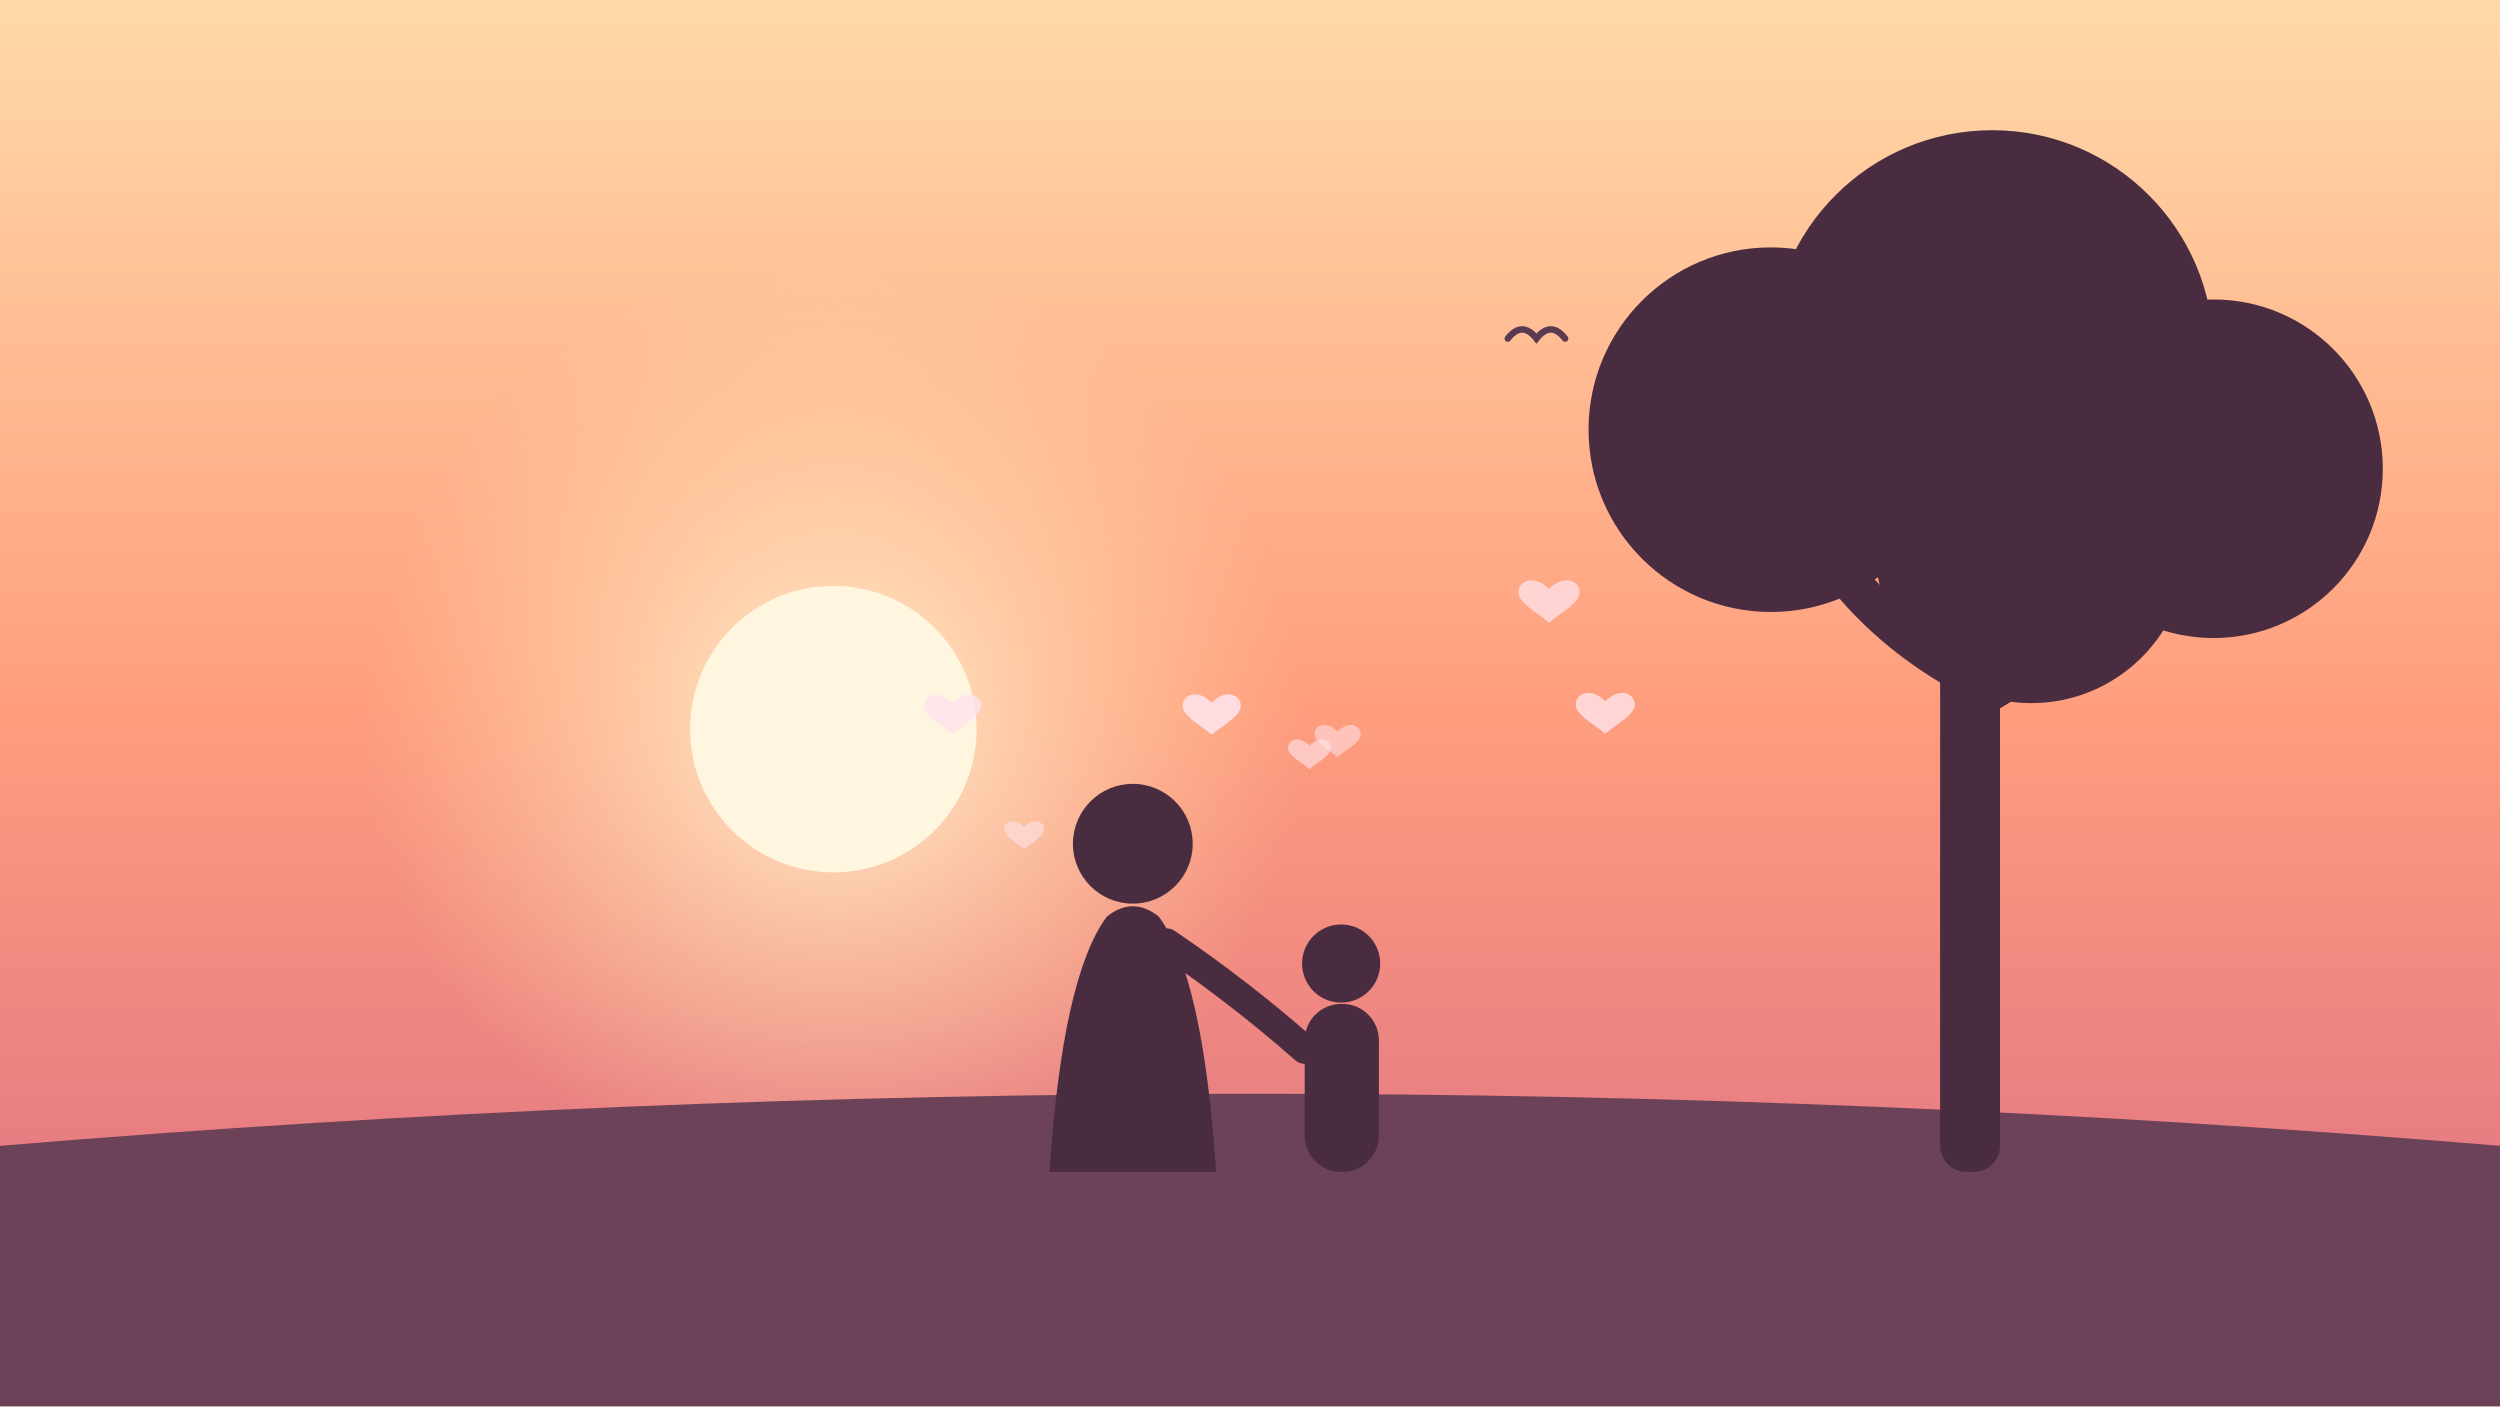
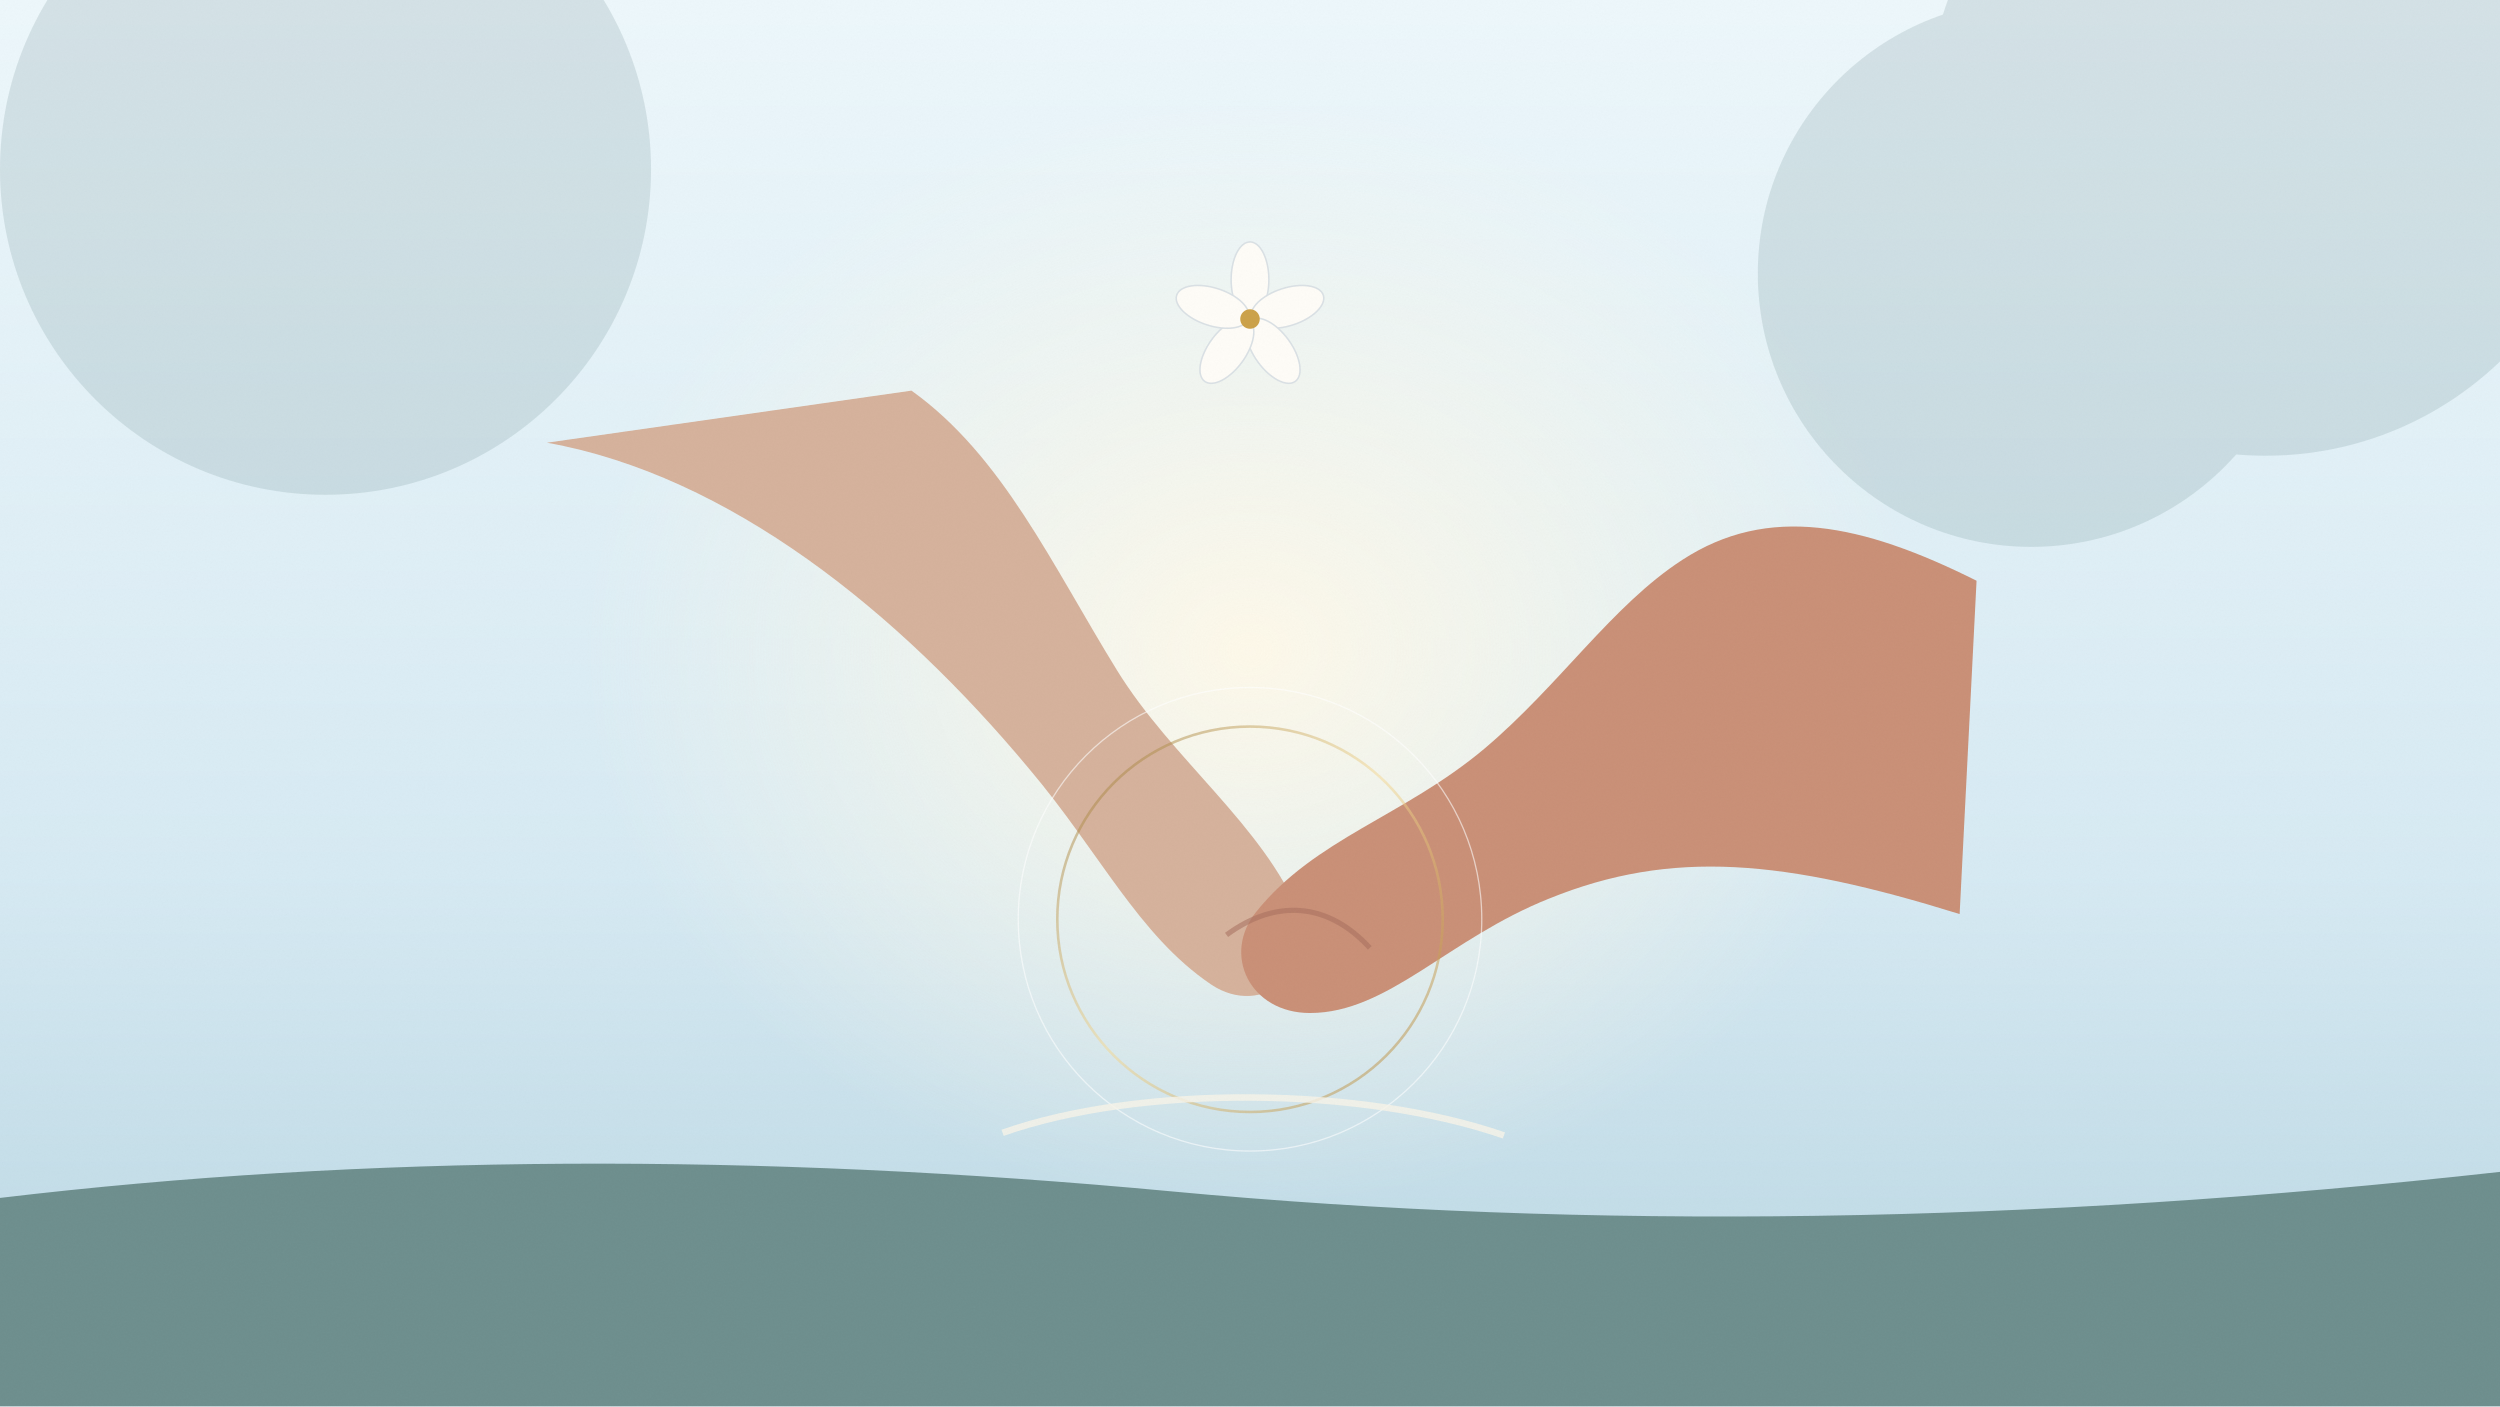
<svg xmlns="http://www.w3.org/2000/svg" viewBox="0 0 1920 1080">
  <defs>
-     <linearGradient id="sky2" x1="0" y1="0" x2="0" y2="1">
-       <stop offset="0" stop-color="#FFD9A8" />
-       <stop offset="0.5" stop-color="#FF9E7E" />
-       <stop offset="1" stop-color="#D96A85" />
+     <filter id="grain" x="-10%" y="-10%" width="120%" height="120%">
+       <feTurbulence type="fractalNoise" baseFrequency=".72" numOctaves="3" seed="12" />
+       <feColorMatrix type="saturate" values="0" />
+     </filter>
+     <filter id="soft" x="-80%" y="-80%" width="260%" height="260%">
+       <feGaussianBlur stdDeviation="28" />
+     </filter>
+     <filter id="glow" x="-120%" y="-120%" width="340%" height="340%">
+       <feGaussianBlur stdDeviation="13" result="b" />
+       <feMerge>
+         <feMergeNode in="b" />
+         <feMergeNode in="SourceGraphic" />
+       </feMerge>
+     </filter>
+     <linearGradient id="gold" x1="0" y1="0" x2="1" y2="1">
+       <stop offset="0" stop-color="#8D6828" />
+       <stop offset=".48" stop-color="#F5D994" />
+       <stop offset="1" stop-color="#A97B2D" />
    </linearGradient>
-     <radialGradient id="glow2">
-       <stop offset="0" stop-color="#FFF3D6" stop-opacity="0.95" />
-       <stop offset="1" stop-color="#FFE0A8" stop-opacity="0" />
+     <linearGradient id="mSky" x1="0" y1="0" x2="0" y2="1">
+       <stop offset="0" stop-color="#EDF7FB" />
+       <stop offset=".62" stop-color="#D6EAF3" />
+       <stop offset="1" stop-color="#B8D5E2" />
+     </linearGradient>
+     <radialGradient id="mLight">
+       <stop stop-color="#FFF9E9" stop-opacity=".96" />
+       <stop offset="1" stop-color="#FFF9E9" stop-opacity="0" />
    </radialGradient>
  </defs>
-   <rect width="1920" height="1080" fill="url(#sky2)" />
-   <circle cx="640" cy="560" r="360" fill="url(#glow2)" />
-   <circle cx="640" cy="560" r="110" fill="#FFF6DF" />
-   <path d="M1158,260 Q1169,246 1180,260 Q1191,246 1202,260" stroke="#5A3A50" stroke-width="5" fill="none" stroke-linecap="round" />
-   <path d="M1308,210 Q1319,196 1330,210 Q1341,196 1352,210" stroke="#5A3A50" stroke-width="5" fill="none" stroke-linecap="round" />
-   <path d="M1438,300 Q1449,286 1460,300 Q1471,286 1482,300" stroke="#5A3A50" stroke-width="5" fill="none" stroke-linecap="round" />
-   <path d="M0,880 Q960,800 1920,880 V1080 H0 Z" fill="#6B4258" />
-   <g fill="#4A2C40">
-     <rect x="1490" y="500" width="46" height="400" rx="20" />
-     <path d="M1513,520 Q1420,470 1380,380" stroke="#4A2C40" stroke-width="30" fill="none" stroke-linecap="round" />
-     <path d="M1513,540 Q1620,480 1680,400" stroke="#4A2C40" stroke-width="30" fill="none" stroke-linecap="round" />
-     <circle cx="1360" cy="330" r="140" />
-     <circle cx="1530" cy="270" r="170" />
-     <circle cx="1700" cy="360" r="130" />
-     <circle cx="1560" cy="420" r="120" />
+   <rect width="1920" height="1080" fill="url(#mSky)" />
+   <ellipse cx="960" cy="500" rx="510" ry="430" fill="url(#mLight)" />
+   <g opacity=".16" fill="#486F72">
+     <circle cx="1740" cy="90" r="260" />
+     <circle cx="1560" cy="210" r="210" />
+     <circle cx="250" cy="130" r="250" />
  </g>
-   <g fill="#4A2C40">
-     <circle cx="870" cy="648" r="46" />
-     <path d="M806,900 Q816,750 850,704 Q870,688 890,704 Q924,750 934,900 Z" />
-     <path d="M896,724 Q952,762 1002,806" stroke="#4A2C40" stroke-width="22" fill="none" stroke-linecap="round" />
+   <path d="M0 920 Q420 870 900 915 T1920 900V1080H0Z" fill="#6D8E8D" />
+   <path d="M420 340 C560 365 690 470 790 590 C845 655 874 718 930 756 C970 783 1015 744 998 702 C970 634 900 583 858 515 C808 434 770 350 700 300Z" fill="#D5B19B" />
+   <path d="M1505 702 C1370 660 1284 652 1190 690 C1112 721 1066 778 1006 778 C960 778 938 733 965 700 C1010 644 1078 627 1140 575 C1198 526 1238 465 1292 430 C1358 387 1430 402 1518 446Z" fill="#C98F76" />
+   <path d="M942 718 C980 690 1020 693 1052 728" fill="none" stroke="#A66E5C" stroke-width="4" opacity=".55" />
+   <circle cx="960" cy="706" r="148" fill="none" stroke="url(#gold)" stroke-width="2" opacity=".52" />
+   <circle cx="960" cy="706" r="178" fill="none" stroke="#FFFFFF" stroke-width="1" opacity=".58" />
+   <path d="M770 870 C875 833 1045 834 1155 872" fill="none" stroke="#F8F4E8" stroke-width="5" opacity=".8" />
+   <g transform="translate(960 245) rotate(0)" opacity="0.92">
+     <ellipse cy="-30.2" rx="14.5" ry="29.0" fill="#FFFDF7" stroke="#D7DEE3" stroke-width="1.2" transform="rotate(0)" />
+     <ellipse cy="-30.2" rx="14.5" ry="29.0" fill="#FFFDF7" stroke="#D7DEE3" stroke-width="1.2" transform="rotate(72)" />
+     <ellipse cy="-30.2" rx="14.5" ry="29.0" fill="#FFFDF7" stroke="#D7DEE3" stroke-width="1.2" transform="rotate(144)" />
+     <ellipse cy="-30.2" rx="14.5" ry="29.0" fill="#FFFDF7" stroke="#D7DEE3" stroke-width="1.2" transform="rotate(216)" />
+     <ellipse cy="-30.2" rx="14.5" ry="29.0" fill="#FFFDF7" stroke="#D7DEE3" stroke-width="1.2" transform="rotate(288)" />
+     <circle r="7.5" fill="#C89A3A" />
  </g>
-   <g transform="translate(1030,900)" fill="#4A2C40">
-     <rect x="-28" y="-129" width="57" height="129" rx="28" />
-     <circle cx="0" cy="-160" r="30" />
-   </g>
-   <path d="M1002,806 Q1012,812 1022,822" stroke="#4A2C40" stroke-width="18" fill="none" stroke-linecap="round" />
-   <path transform="translate(1005.673,566.7862) scale(16.47675)" opacity="0.619" fill="#FFE3EC" d="M0,0.35 C-0.5,-0.15 -1,0.1 -1,0.45 C-1,0.8 -0.5,1.05 0,1.45 C0.5,1.05 1,0.8 1,0.45 C1,0.1 0.5,-0.15 0,0.35 Z" />
-   <path transform="translate(1232.79,530.5869) scale(22.67512)" opacity="0.799" fill="#FFE3EC" d="M0,0.35 C-0.5,-0.15 -1,0.1 -1,0.45 C-1,0.8 -0.5,1.05 0,1.45 C0.5,1.05 1,0.8 1,0.45 C1,0.1 0.5,-0.15 0,0.35 Z" />
-   <path transform="translate(731.4409,531.8862) scale(22.04561)" opacity="0.841" fill="#FFE3EC" d="M0,0.35 C-0.5,-0.15 -1,0.1 -1,0.45 C-1,0.8 -0.5,1.05 0,1.45 C0.5,1.05 1,0.8 1,0.45 C1,0.1 0.5,-0.15 0,0.35 Z" />
-   <path transform="translate(786.588,629.8025) scale(15.28178)" opacity="0.574" fill="#FFE3EC" d="M0,0.35 C-0.5,-0.15 -1,0.1 -1,0.45 C-1,0.8 -0.5,1.05 0,1.45 C0.5,1.05 1,0.8 1,0.45 C1,0.1 0.5,-0.15 0,0.35 Z" />
-   <path transform="translate(1027.269,555.5553) scale(17.76326)" opacity="0.548" fill="#FFE3EC" d="M0,0.35 C-0.5,-0.15 -1,0.1 -1,0.45 C-1,0.8 -0.5,1.05 0,1.45 C0.5,1.05 1,0.8 1,0.45 C1,0.1 0.5,-0.15 0,0.35 Z" />
-   <path transform="translate(1189.658,444.016) scale(23.51231)" opacity="0.748" fill="#FFE3EC" d="M0,0.35 C-0.5,-0.15 -1,0.1 -1,0.45 C-1,0.8 -0.5,1.05 0,1.45 C0.5,1.05 1,0.8 1,0.45 C1,0.1 0.5,-0.15 0,0.35 Z" />
-   <path transform="translate(930.5737,531.7548) scale(22.36452)" opacity="0.874" fill="#FFE3EC" d="M0,0.35 C-0.5,-0.15 -1,0.1 -1,0.45 C-1,0.8 -0.5,1.05 0,1.45 C0.5,1.05 1,0.8 1,0.45 C1,0.1 0.5,-0.15 0,0.35 Z" />
+   <rect width="1920" height="1080" fill="#fff" opacity=".035" filter="url(#grain)" />
</svg>
